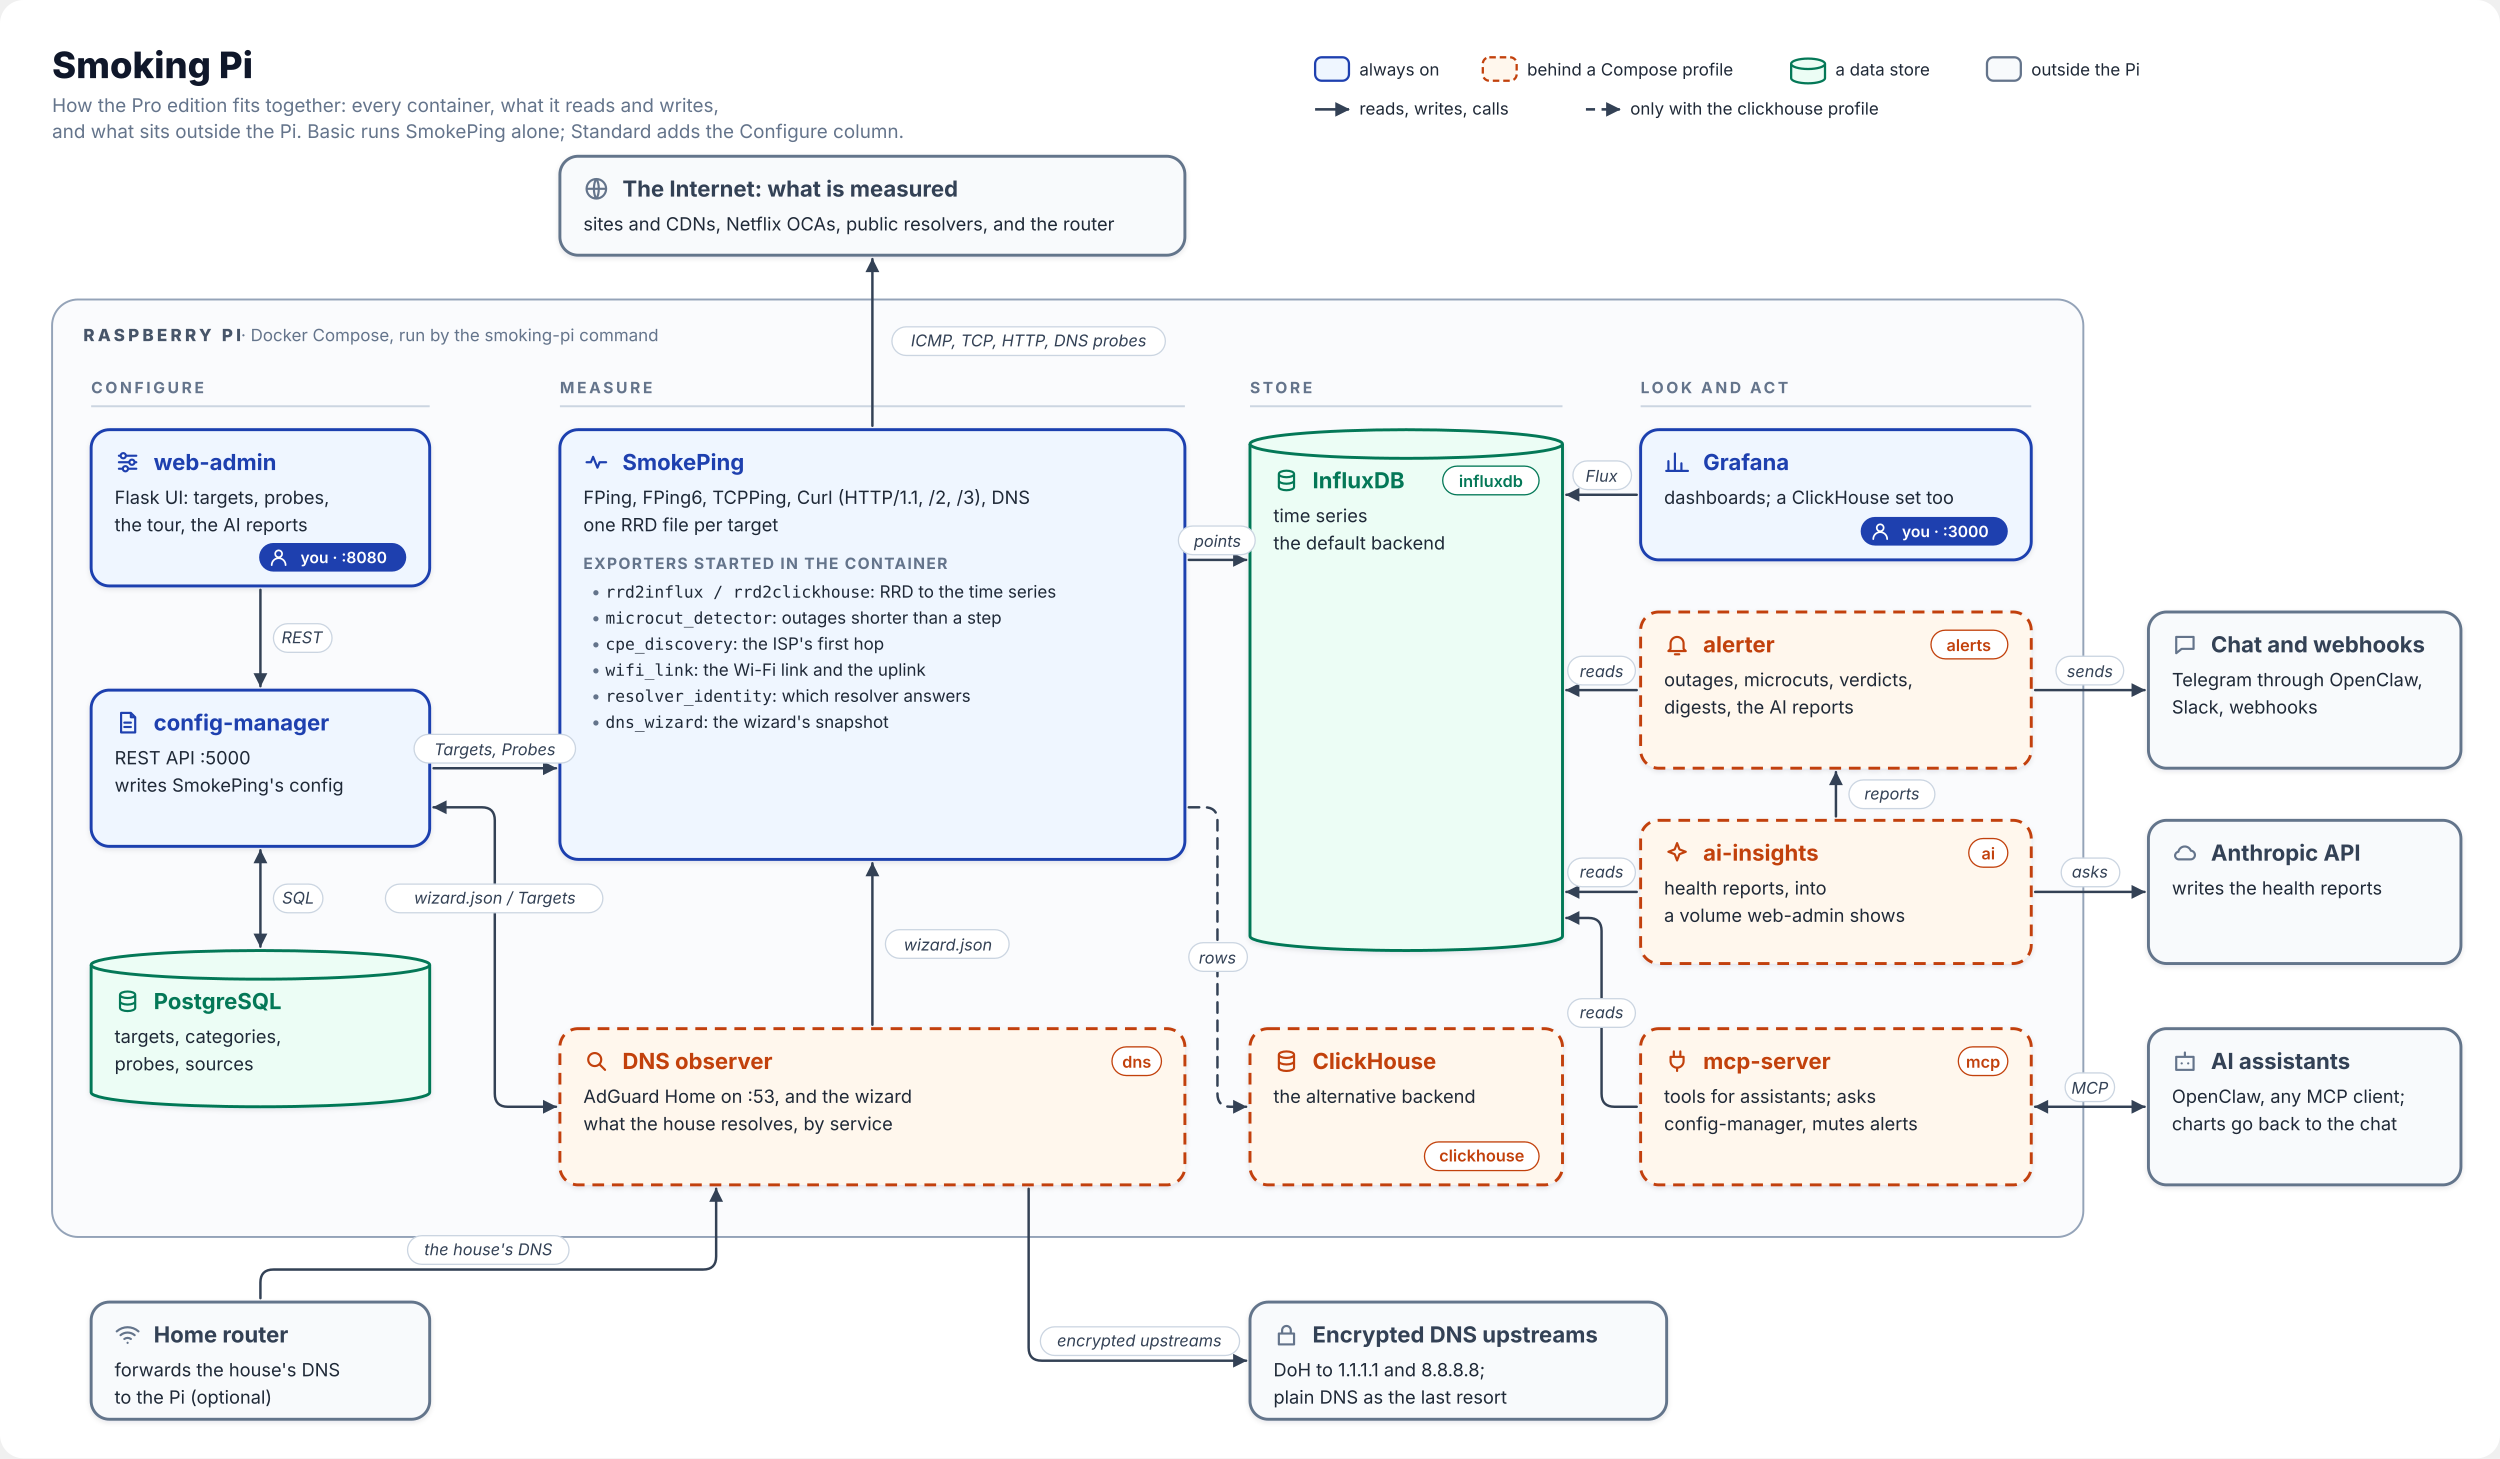
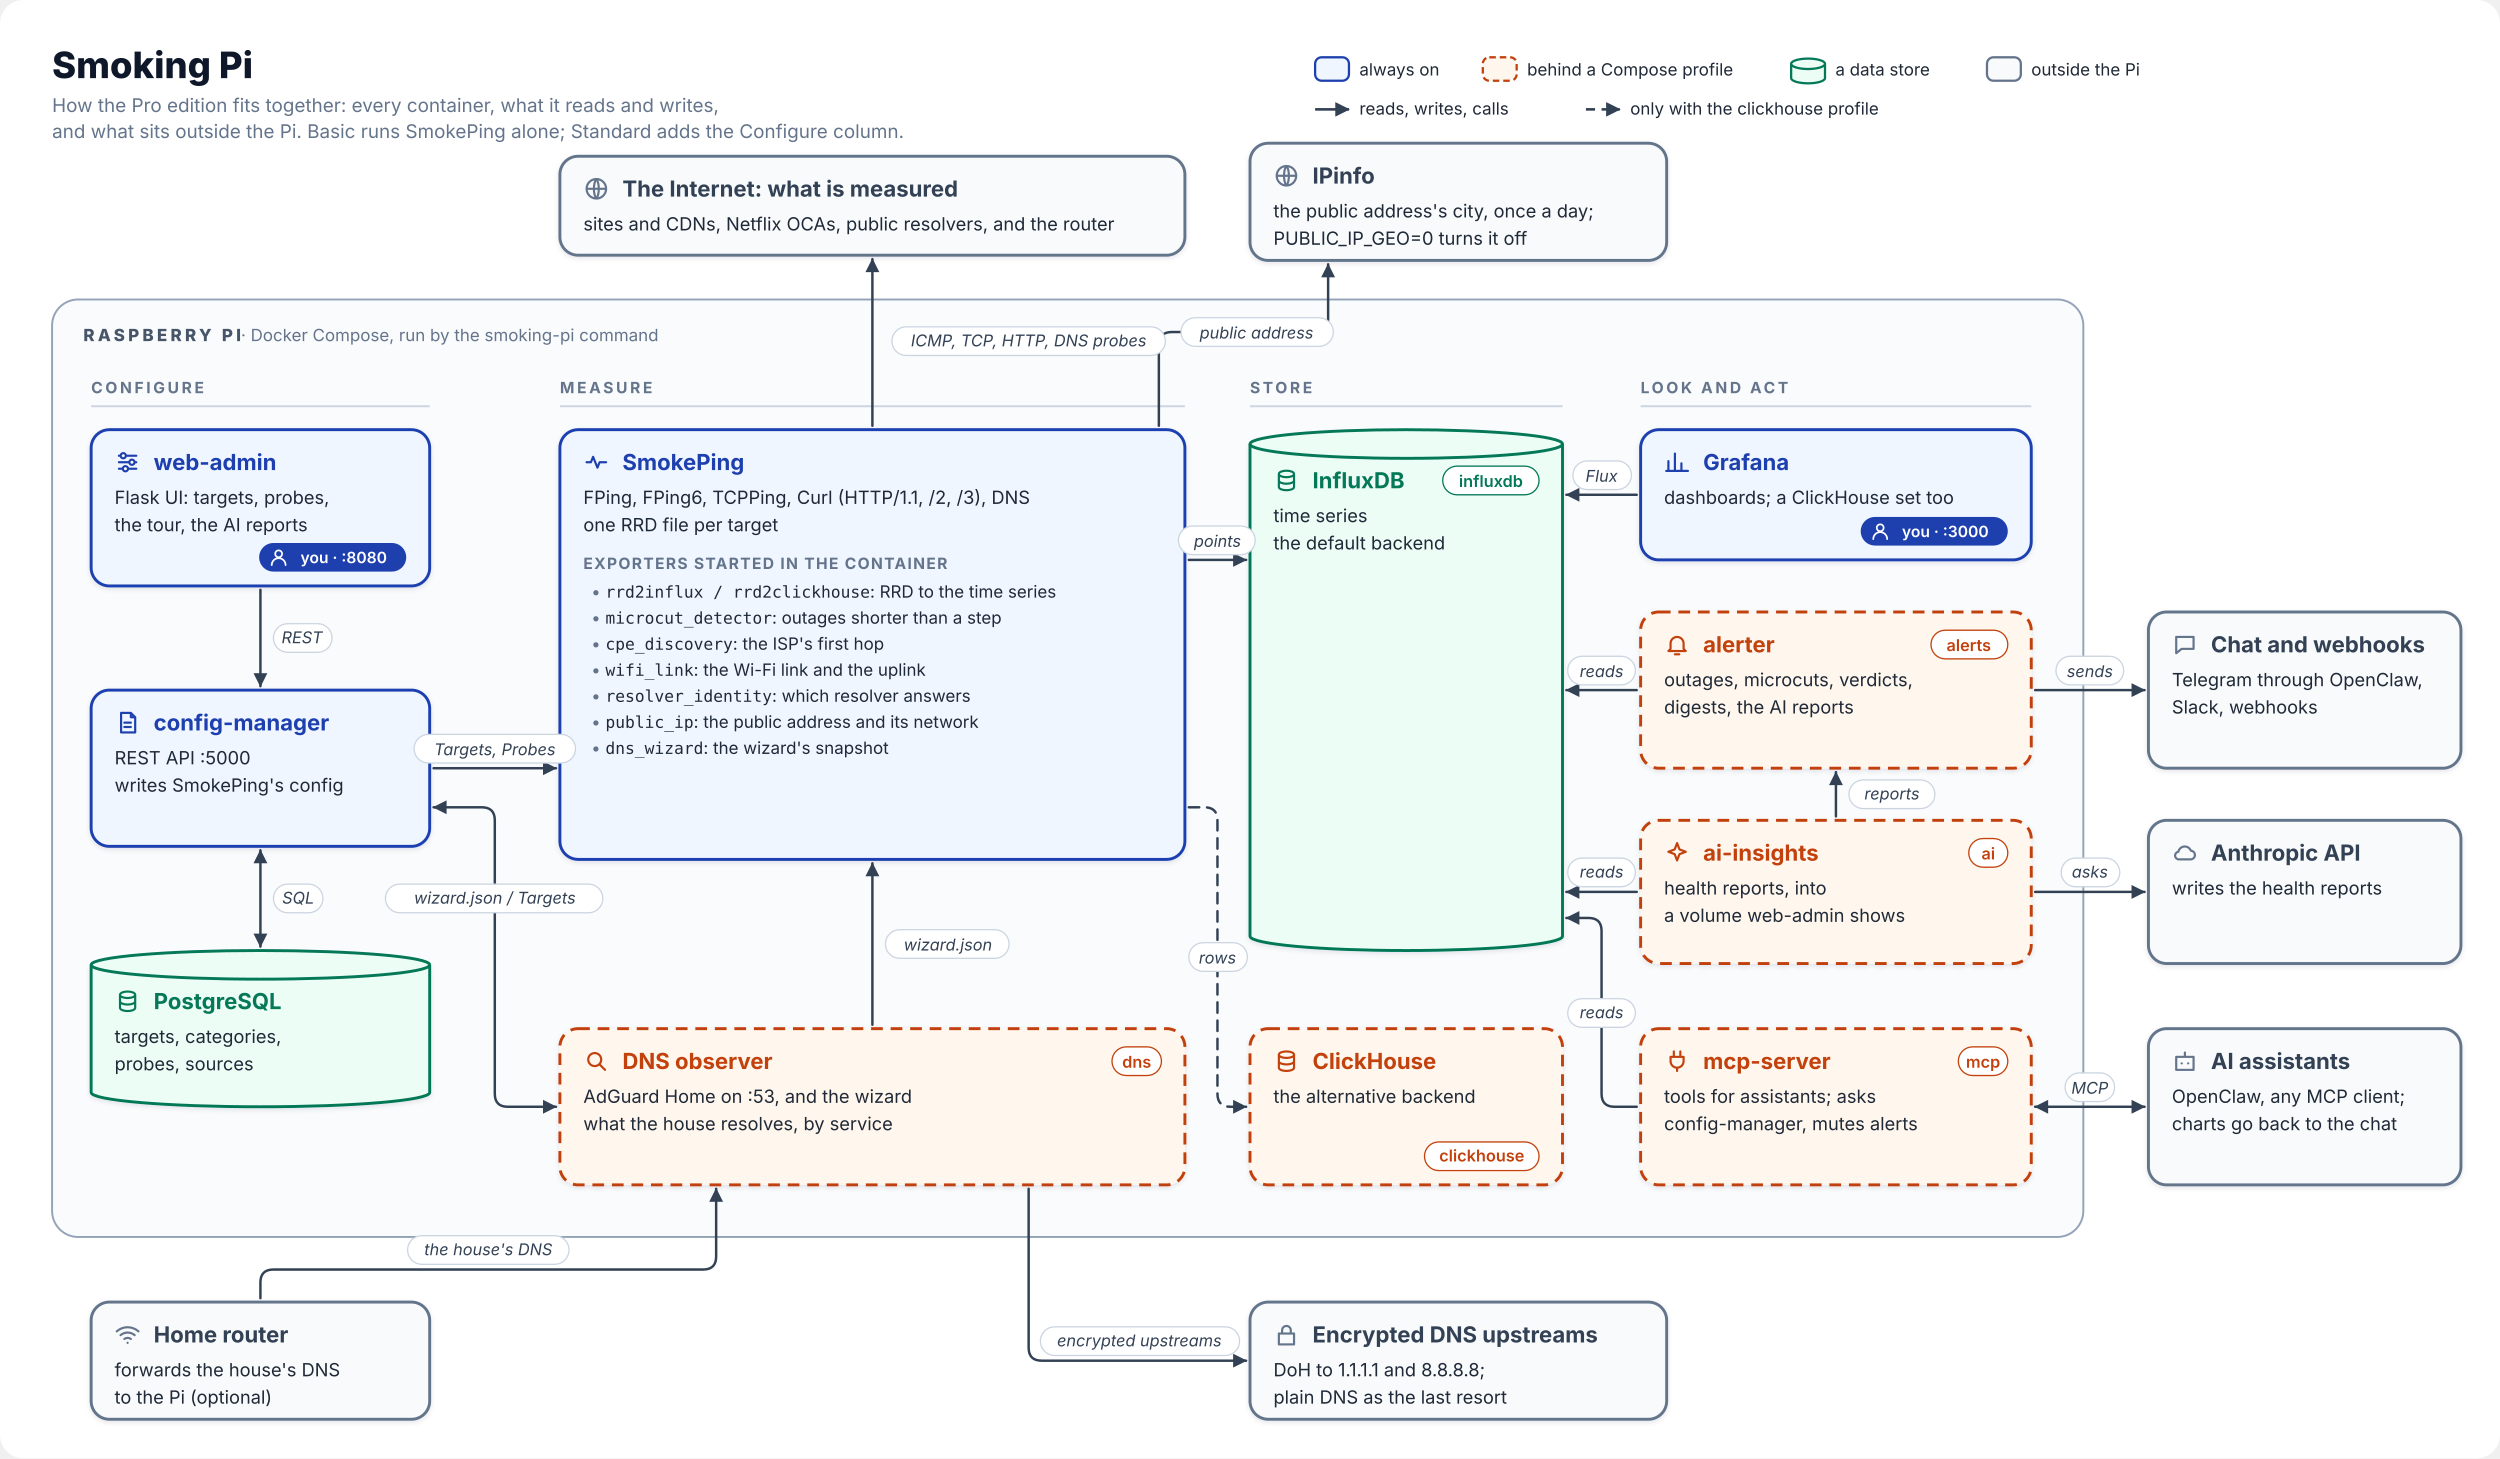
<svg xmlns="http://www.w3.org/2000/svg" viewBox="0 0 1920 1120" width="1920" height="1120" font-family="Inter, ui-sans-serif, system-ui, -apple-system, 'Segoe UI', Helvetica, Arial, sans-serif" role="img" aria-labelledby="t">
  <defs>
    <marker id="arrow" viewBox="0 0 10 10" refX="8.5" refY="5" markerWidth="7" markerHeight="7" orient="auto-start-reverse">
      <path d="M1,1 L9,5 L1,9 z" fill="#334155" />
    </marker>
    <filter id="shadow" x="-4%" y="-6%" width="108%" height="116%">
      <feDropShadow dx="0" dy="1.5" stdDeviation="2" flood-color="#0f172a" flood-opacity="0.10" />
    </filter>
  </defs>
  <rect width="1920" height="1120" rx="18" fill="#ffffff" />
  <text x="40" y="60" font-size="28" font-weight="800" fill="#0f172a">Smoking Pi</text>
  <text x="40" y="86" font-size="14.5" fill="#64748b">How the Pro edition fits together: every container, what it reads and writes,</text>
  <text x="40" y="106" font-size="14.5" fill="#64748b">and what sits outside the Pi. Basic runs SmokePing alone; Standard adds the Configure column.</text>
  <rect x="1010" y="44" width="26" height="18" rx="5" fill="#eff6ff" stroke="#1e40af" stroke-width="1.75" />
  <text x="1044" y="58" font-size="13" fill="#1f2937">always on</text>
  <rect x="1138.8" y="44" width="26" height="18" rx="5" fill="#fff7ed" stroke="#c2410c" stroke-width="1.75" stroke-dasharray="5 3" />
  <text x="1172.8" y="58" font-size="13" fill="#1f2937">behind a Compose profile</text>
  <path d="M1375.6,49 v11 a13,4 0 0 0 26,0 v-11" fill="#ecfdf5" stroke="#047857" stroke-width="1.75" />
  <ellipse cx="1388.6" cy="49" rx="13" ry="4" fill="#ecfdf5" stroke="#047857" stroke-width="1.75" />
  <text x="1409.6" y="58" font-size="13" fill="#1f2937">a data store</text>
  <rect x="1526.0" y="44" width="26" height="18" rx="5" fill="#f8fafc" stroke="#64748b" stroke-width="1.75" />
  <text x="1560.0" y="58" font-size="13" fill="#1f2937">outside the Pi</text>
  <path d="M1010,84 h26" fill="none" stroke="#334155" stroke-width="2" marker-end="url(#arrow)" />
  <text x="1044" y="88" font-size="13" fill="#1f2937">reads, writes, calls</text>
  <path d="M1218.0,84 h26" fill="none" stroke="#334155" stroke-width="2" stroke-dasharray="7 5" marker-end="url(#arrow)" />
  <text x="1252.0" y="88" font-size="13" fill="#1f2937">only with the clickhouse profile</text>
  <rect x="40" y="230" width="1560" height="720" rx="20" fill="#fafbfd" stroke="#94a3b8" stroke-width="1.5" />
  <text x="64" y="262" font-size="13" font-weight="800" letter-spacing="2.5" fill="#475569">RASPBERRY PI<tspan font-weight="400" letter-spacing="0" fill="#64748b">   ·   Docker Compose, run by the smoking-pi command</tspan>
  </text>
  <text x="70" y="302" font-size="12" font-weight="700" letter-spacing="2" fill="#64748b">CONFIGURE</text>
  <path d="M70,312 h260" stroke="#cbd5e1" stroke-width="1.5" />
  <text x="430" y="302" font-size="12" font-weight="700" letter-spacing="2" fill="#64748b">MEASURE</text>
  <path d="M430,312 h480" stroke="#cbd5e1" stroke-width="1.5" />
  <text x="960" y="302" font-size="12" font-weight="700" letter-spacing="2" fill="#64748b">STORE</text>
  <path d="M960,312 h240" stroke="#cbd5e1" stroke-width="1.5" />
  <text x="1260" y="302" font-size="12" font-weight="700" letter-spacing="2" fill="#64748b">LOOK AND ACT</text>
  <path d="M1260,312 h300" stroke="#cbd5e1" stroke-width="1.5" />
  <path d="M200,453 L200,527" fill="none" stroke="#334155" stroke-width="1.9" stroke-linecap="round" marker-end="url(#arrow)" />
  <path d="M200,653 L200,727" fill="none" stroke="#334155" stroke-width="1.9" stroke-linecap="round" marker-start="url(#arrow)" marker-end="url(#arrow)" />
  <path d="M333,590 L427,590" fill="none" stroke="#334155" stroke-width="1.9" stroke-linecap="round" marker-end="url(#arrow)" />
  <path d="M670,327 L670,199" fill="none" stroke="#334155" stroke-width="1.9" stroke-linecap="round" marker-end="url(#arrow)" />
+   <path d="M890,327 L890.0,265.0 Q890,255 900.0,255.0 L1010.0,255.0 Q1020,255 1020.0,245.0 L1020,203" fill="none" stroke="#334155" stroke-width="1.9" stroke-linecap="round" marker-end="url(#arrow)" />
  <path d="M913,430 L957,430" fill="none" stroke="#334155" stroke-width="1.9" stroke-linecap="round" marker-end="url(#arrow)" />
  <path d="M913,620 L925.0,620.0 Q935,620 935.0,630.0 L935.0,840.0 Q935,850 945.0,850.0 L957,850" fill="none" stroke="#334155" stroke-width="1.9" stroke-linecap="round" stroke-dasharray="8 6" marker-end="url(#arrow)" />
  <path d="M1257,380 L1203,380" fill="none" stroke="#334155" stroke-width="1.9" stroke-linecap="round" marker-end="url(#arrow)" />
  <path d="M1257,530 L1203,530" fill="none" stroke="#334155" stroke-width="1.9" stroke-linecap="round" marker-end="url(#arrow)" />
  <path d="M1257,685 L1203,685" fill="none" stroke="#334155" stroke-width="1.9" stroke-linecap="round" marker-end="url(#arrow)" />
  <path d="M1257,850 L1240.0,850.0 Q1230,850 1230.0,840.0 L1230.0,715.0 Q1230,705 1220.0,705.0 L1203,705" fill="none" stroke="#334155" stroke-width="1.9" stroke-linecap="round" marker-end="url(#arrow)" />
  <path d="M1563,530 L1647,530" fill="none" stroke="#334155" stroke-width="1.9" stroke-linecap="round" marker-end="url(#arrow)" />
  <path d="M1563,685 L1647,685" fill="none" stroke="#334155" stroke-width="1.9" stroke-linecap="round" marker-end="url(#arrow)" />
  <path d="M1647,850 L1563,850" fill="none" stroke="#334155" stroke-width="1.9" stroke-linecap="round" marker-start="url(#arrow)" marker-end="url(#arrow)" />
  <path d="M1410,627 L1410,593" fill="none" stroke="#334155" stroke-width="1.9" stroke-linecap="round" marker-end="url(#arrow)" />
  <path d="M670,787 L670,663" fill="none" stroke="#334155" stroke-width="1.9" stroke-linecap="round" marker-end="url(#arrow)" />
  <path d="M427,850 L390.0,850.0 Q380,850 380.0,840.0 L380.0,630.0 Q380,620 370.0,620.0 L333,620" fill="none" stroke="#334155" stroke-width="1.9" stroke-linecap="round" marker-start="url(#arrow)" marker-end="url(#arrow)" />
  <path d="M200,997 L200.0,985.0 Q200,975 210.0,975.0 L540.0,975.0 Q550,975 550.0,965.0 L550,913" fill="none" stroke="#334155" stroke-width="1.9" stroke-linecap="round" marker-end="url(#arrow)" />
  <path d="M790,913 L790.0,1035.0 Q790,1045 800.0,1045.0 L957,1045" fill="none" stroke="#334155" stroke-width="1.9" stroke-linecap="round" marker-end="url(#arrow)" />
  <rect x="430" y="120" width="480" height="76" rx="14" fill="#f8fafc" stroke="#64748b" stroke-width="2.25" filter="url(#shadow)" />
  <g transform="translate(448,135) scale(0.833)" fill="none" stroke="#64748b" stroke-width="2" stroke-linecap="round" stroke-linejoin="round">
    <path d="M3 12a9 9 0 1 0 18 0 9 9 0 1 0-18 0M3 12h18M12 3c3 3.5 3 14.5 0 18M12 3c-3 3.5-3 14.5 0 18" />
  </g>
  <text x="478" y="151" font-size="17" font-weight="700" fill="#334155">The Internet: what is measured</text>
  <text x="448" y="177" font-size="14" fill="#1f2937">sites and CDNs, Netflix OCAs, public resolvers, and the router</text>
+   <rect x="960" y="110" width="320" height="90" rx="14" fill="#f8fafc" stroke="#64748b" stroke-width="2.25" filter="url(#shadow)" />
+   <g transform="translate(978,125) scale(0.833)" fill="none" stroke="#64748b" stroke-width="2" stroke-linecap="round" stroke-linejoin="round">
+     <path d="M3 12a9 9 0 1 0 18 0 9 9 0 1 0-18 0M3 12h18M12 3c3 3.5 3 14.5 0 18M12 3c-3 3.5-3 14.5 0 18" />
+   </g>
+   <text x="1008" y="141" font-size="17" font-weight="700" fill="#334155">IPinfo</text>
+   <text x="978" y="167" font-size="14" fill="#1f2937">the public address's city, once a day;</text>
+   <text x="978" y="188" font-size="14" fill="#1f2937">PUBLIC_IP_GEO=0 turns it off</text>
  <rect x="70" y="1000" width="260" height="90" rx="14" fill="#f8fafc" stroke="#64748b" stroke-width="2.25" filter="url(#shadow)" />
  <g transform="translate(88,1015) scale(0.833)" fill="none" stroke="#64748b" stroke-width="2" stroke-linecap="round" stroke-linejoin="round">
    <path d="M2 9a15 15 0 0 1 20 0M5.5 12.5a10 10 0 0 1 13 0M9 16a5 5 0 0 1 6 0M12 19.5v.1" />
  </g>
  <text x="118" y="1031" font-size="17" font-weight="700" fill="#334155">Home router</text>
  <text x="88" y="1057" font-size="14" fill="#1f2937">forwards the house's DNS</text>
  <text x="88" y="1078" font-size="14" fill="#1f2937">to the Pi (optional)</text>
  <rect x="960" y="1000" width="320" height="90" rx="14" fill="#f8fafc" stroke="#64748b" stroke-width="2.25" filter="url(#shadow)" />
  <g transform="translate(978,1015) scale(0.833)" fill="none" stroke="#64748b" stroke-width="2" stroke-linecap="round" stroke-linejoin="round">
    <path d="M5 11h14v10H5zM8 11V8a4 4 0 0 1 8 0v3" />
  </g>
  <text x="1008" y="1031" font-size="17" font-weight="700" fill="#334155">Encrypted DNS upstreams</text>
  <text x="978" y="1057" font-size="14" fill="#1f2937">DoH to 1.1.1.1 and 8.8.8.8;</text>
  <text x="978" y="1078" font-size="14" fill="#1f2937">plain DNS as the last resort</text>
  <rect x="1650" y="470" width="240" height="120" rx="14" fill="#f8fafc" stroke="#64748b" stroke-width="2.25" filter="url(#shadow)" />
  <g transform="translate(1668,485) scale(0.833)" fill="none" stroke="#64748b" stroke-width="2" stroke-linecap="round" stroke-linejoin="round">
    <path d="M4 5h16v11H9l-5 4z" />
  </g>
  <text x="1698" y="501" font-size="17" font-weight="700" fill="#334155">Chat and webhooks</text>
  <text x="1668" y="527" font-size="14" fill="#1f2937">Telegram through OpenClaw,</text>
  <text x="1668" y="548" font-size="14" fill="#1f2937">Slack, webhooks</text>
  <rect x="1650" y="630" width="240" height="110" rx="14" fill="#f8fafc" stroke="#64748b" stroke-width="2.25" filter="url(#shadow)" />
  <g transform="translate(1668,645) scale(0.833)" fill="none" stroke="#64748b" stroke-width="2" stroke-linecap="round" stroke-linejoin="round">
    <path d="M7 18h10a4 4 0 0 0 .5-8A6 6 0 0 0 6 11a3.5 3.5 0 0 0 1 7z" />
  </g>
  <text x="1698" y="661" font-size="17" font-weight="700" fill="#334155">Anthropic API</text>
  <text x="1668" y="687" font-size="14" fill="#1f2937">writes the health reports</text>
  <rect x="1650" y="790" width="240" height="120" rx="14" fill="#f8fafc" stroke="#64748b" stroke-width="2.25" filter="url(#shadow)" />
  <g transform="translate(1668,805) scale(0.833)" fill="none" stroke="#64748b" stroke-width="2" stroke-linecap="round" stroke-linejoin="round">
    <path d="M4 8h16v12H4zM12 4v4M9 14h.1M15 14h.1" />
  </g>
  <text x="1698" y="821" font-size="17" font-weight="700" fill="#334155">AI assistants</text>
  <text x="1668" y="847" font-size="14" fill="#1f2937">OpenClaw, any MCP client;</text>
  <text x="1668" y="868" font-size="14" fill="#1f2937">charts go back to the chat</text>
  <rect x="70" y="330" width="260" height="120" rx="14" fill="#eff6ff" stroke="#1e40af" stroke-width="2.25" filter="url(#shadow)" />
  <g transform="translate(88,345) scale(0.833)" fill="none" stroke="#1e40af" stroke-width="2" stroke-linecap="round" stroke-linejoin="round">
    <path d="M4 6h16M4 12h16M4 18h16" />
    <circle cx="8" cy="6" r="2.4" fill="#ffffff" />
    <circle cx="16" cy="12" r="2.4" fill="#ffffff" />
    <circle cx="10" cy="18" r="2.4" fill="#ffffff" />
  </g>
  <text x="118" y="361" font-size="17" font-weight="700" fill="#1e40af">web-admin</text>
  <rect x="199" y="417" width="113" height="22" rx="11" fill="#1e40af" />
  <g transform="translate(206,420) scale(0.667)" fill="none" stroke="#ffffff" stroke-width="2" stroke-linecap="round" stroke-linejoin="round">
    <path d="M8 8a4 4 0 1 0 8 0 4 4 0 1 0-8 0M4 21a8 8 0 0 1 16 0" />
  </g>
  <text x="264" y="432.5" text-anchor="middle" font-size="12" font-weight="600" fill="#ffffff">you · :8080</text>
  <text x="88" y="387" font-size="14" fill="#1f2937">Flask UI: targets, probes,</text>
  <text x="88" y="408" font-size="14" fill="#1f2937">the tour, the AI reports</text>
  <rect x="70" y="530" width="260" height="120" rx="14" fill="#eff6ff" stroke="#1e40af" stroke-width="2.25" filter="url(#shadow)" />
  <g transform="translate(88,545) scale(0.833)" fill="none" stroke="#1e40af" stroke-width="2" stroke-linecap="round" stroke-linejoin="round">
    <path d="M6 3h9l4 4v14H6zM15 3v4h4M9 12h6M9 16h6" />
  </g>
  <text x="118" y="561" font-size="17" font-weight="700" fill="#1e40af">config-manager</text>
  <text x="88" y="587" font-size="14" fill="#1f2937">REST API :5000</text>
  <text x="88" y="608" font-size="14" fill="#1f2937">writes SmokePing's config</text>
  <path d="M70,741 v98 a130.0,11 0 0 0 260,0 v-98" fill="#ecfdf5" stroke="#047857" stroke-width="2.25" filter="url(#shadow)" />
  <ellipse cx="200.0" cy="741" rx="130.0" ry="11" fill="#ecfdf5" stroke="#047857" stroke-width="2.25" />
  <g transform="translate(88,759) scale(0.833)" fill="none" stroke="#047857" stroke-width="2" stroke-linecap="round" stroke-linejoin="round">
    <path d="M5 6c0-1.7 3.1-3 7-3s7 1.3 7 3-3.1 3-7 3-7-1.3-7-3zM5 6v12c0 1.7 3.1 3 7 3s7-1.3 7-3V6M5 12c0 1.7 3.1 3 7 3s7-1.3 7-3" />
  </g>
  <text x="118" y="775" font-size="17" font-weight="700" fill="#047857">PostgreSQL</text>
  <text x="88" y="801" font-size="14" fill="#1f2937">targets, categories,</text>
  <text x="88" y="822" font-size="14" fill="#1f2937">probes, sources</text>
  <rect x="430" y="330" width="480" height="330" rx="14" fill="#eff6ff" stroke="#1e40af" stroke-width="2.25" filter="url(#shadow)" />
  <g transform="translate(448,345) scale(0.833)" fill="none" stroke="#1e40af" stroke-width="2" stroke-linecap="round" stroke-linejoin="round">
    <path d="M3 12h4l2-5 4 10 2-5h6" />
  </g>
  <text x="478" y="361" font-size="17" font-weight="700" fill="#1e40af">SmokePing</text>
  <text x="448" y="387" font-size="14" fill="#1f2937">FPing, FPing6, TCPPing, Curl (HTTP/1.1, /2, /3), DNS</text>
  <text x="448" y="408" font-size="14" fill="#1f2937">one RRD file per target</text>
  <text x="448" y="437" font-size="12" font-weight="700" letter-spacing="1" fill="#64748b">EXPORTERS STARTED IN THE CONTAINER</text>
  <text x="454" y="459" font-size="13" fill="#1f2937">
    <tspan fill="#64748b">•</tspan>
    <tspan font-family="ui-monospace, 'SF Mono', Menlo, Consolas, monospace" font-size="12.5">rrd2influx / rrd2clickhouse</tspan>: RRD to the time series</text>
  <text x="454" y="479" font-size="13" fill="#1f2937">
    <tspan fill="#64748b">•</tspan>
    <tspan font-family="ui-monospace, 'SF Mono', Menlo, Consolas, monospace" font-size="12.5">microcut_detector</tspan>: outages shorter than a step</text>
  <text x="454" y="499" font-size="13" fill="#1f2937">
    <tspan fill="#64748b">•</tspan>
    <tspan font-family="ui-monospace, 'SF Mono', Menlo, Consolas, monospace" font-size="12.5">cpe_discovery</tspan>: the ISP's first hop</text>
  <text x="454" y="519" font-size="13" fill="#1f2937">
    <tspan fill="#64748b">•</tspan>
    <tspan font-family="ui-monospace, 'SF Mono', Menlo, Consolas, monospace" font-size="12.5">wifi_link</tspan>: the Wi-Fi link and the uplink</text>
  <text x="454" y="539" font-size="13" fill="#1f2937">
    <tspan fill="#64748b">•</tspan>
    <tspan font-family="ui-monospace, 'SF Mono', Menlo, Consolas, monospace" font-size="12.5">resolver_identity</tspan>: which resolver answers</text>
  <text x="454" y="559" font-size="13" fill="#1f2937">
+     <tspan fill="#64748b">•</tspan>
+     <tspan font-family="ui-monospace, 'SF Mono', Menlo, Consolas, monospace" font-size="12.5">public_ip</tspan>: the public address and its network</text>
+   <text x="454" y="579" font-size="13" fill="#1f2937">
    <tspan fill="#64748b">•</tspan>
    <tspan font-family="ui-monospace, 'SF Mono', Menlo, Consolas, monospace" font-size="12.5">dns_wizard</tspan>: the wizard's snapshot</text>
  <rect x="430" y="790" width="480" height="120" rx="14" fill="#fff7ed" stroke="#c2410c" stroke-width="2.25" stroke-dasharray="9 6" filter="url(#shadow)" />
  <g transform="translate(448,805) scale(0.833)" fill="none" stroke="#c2410c" stroke-width="2" stroke-linecap="round" stroke-linejoin="round">
    <path d="M15 15l5 5M4.5 10.5a6 6 0 1 0 12 0 6 6 0 1 0-12 0" />
  </g>
  <text x="478" y="821" font-size="17" font-weight="700" fill="#c2410c">DNS observer</text>
  <rect x="854" y="804" width="38" height="22" rx="11" fill="#ffffff" stroke="#c2410c" stroke-width="1" />
  <text x="873" y="820" text-anchor="middle" font-size="12.5" font-weight="600" fill="#c2410c">dns</text>
  <text x="448" y="847" font-size="14" fill="#1f2937">AdGuard Home on :53, and the wizard</text>
  <text x="448" y="868" font-size="14" fill="#1f2937">what the house resolves, by service</text>
  <path d="M960,341 v378 a120.0,11 0 0 0 240,0 v-378" fill="#ecfdf5" stroke="#047857" stroke-width="2.25" filter="url(#shadow)" />
  <ellipse cx="1080.0" cy="341" rx="120.0" ry="11" fill="#ecfdf5" stroke="#047857" stroke-width="2.25" />
  <g transform="translate(978,359) scale(0.833)" fill="none" stroke="#047857" stroke-width="2" stroke-linecap="round" stroke-linejoin="round">
    <path d="M5 6c0-1.7 3.1-3 7-3s7 1.3 7 3-3.1 3-7 3-7-1.3-7-3zM5 6v12c0 1.7 3.1 3 7 3s7-1.3 7-3V6M5 12c0 1.7 3.1 3 7 3s7-1.3 7-3" />
  </g>
  <text x="1008" y="375" font-size="17" font-weight="700" fill="#047857">InfluxDB</text>
  <rect x="1108" y="358" width="74" height="22" rx="11" fill="#ffffff" stroke="#047857" stroke-width="1" />
  <text x="1145" y="374" text-anchor="middle" font-size="12.5" font-weight="600" fill="#047857">influxdb</text>
  <text x="978" y="401" font-size="14" fill="#1f2937">time series</text>
  <text x="978" y="422" font-size="14" fill="#1f2937">the default backend</text>
  <rect x="960" y="790" width="240" height="120" rx="14" fill="#fff7ed" stroke="#c2410c" stroke-width="2.25" stroke-dasharray="9 6" filter="url(#shadow)" />
  <g transform="translate(978,805) scale(0.833)" fill="none" stroke="#c2410c" stroke-width="2" stroke-linecap="round" stroke-linejoin="round">
    <path d="M5 6c0-1.7 3.1-3 7-3s7 1.3 7 3-3.1 3-7 3-7-1.3-7-3zM5 6v12c0 1.7 3.1 3 7 3s7-1.3 7-3V6M5 12c0 1.7 3.1 3 7 3s7-1.3 7-3" />
  </g>
  <text x="1008" y="821" font-size="17" font-weight="700" fill="#c2410c">ClickHouse</text>
  <rect x="1094" y="877" width="88" height="22" rx="11" fill="#ffffff" stroke="#c2410c" stroke-width="1" />
  <text x="1138" y="892" text-anchor="middle" font-size="12.5" font-weight="600" fill="#c2410c">clickhouse</text>
  <text x="978" y="847" font-size="14" fill="#1f2937">the alternative backend</text>
  <rect x="1260" y="330" width="300" height="100" rx="14" fill="#eff6ff" stroke="#1e40af" stroke-width="2.25" filter="url(#shadow)" />
  <g transform="translate(1278,345) scale(0.833)" fill="none" stroke="#1e40af" stroke-width="2" stroke-linecap="round" stroke-linejoin="round">
    <path d="M4 20v-9M10 20V4M16 20v-7M2 20h20" />
  </g>
  <text x="1308" y="361" font-size="17" font-weight="700" fill="#1e40af">Grafana</text>
  <rect x="1429" y="397" width="113" height="22" rx="11" fill="#1e40af" />
  <g transform="translate(1436,400) scale(0.667)" fill="none" stroke="#ffffff" stroke-width="2" stroke-linecap="round" stroke-linejoin="round">
    <path d="M8 8a4 4 0 1 0 8 0 4 4 0 1 0-8 0M4 21a8 8 0 0 1 16 0" />
  </g>
  <text x="1494" y="412.5" text-anchor="middle" font-size="12" font-weight="600" fill="#ffffff">you · :3000</text>
  <text x="1278" y="387" font-size="14" fill="#1f2937">dashboards; a ClickHouse set too</text>
  <rect x="1260" y="470" width="300" height="120" rx="14" fill="#fff7ed" stroke="#c2410c" stroke-width="2.25" stroke-dasharray="9 6" filter="url(#shadow)" />
  <g transform="translate(1278,485) scale(0.833)" fill="none" stroke="#c2410c" stroke-width="2" stroke-linecap="round" stroke-linejoin="round">
    <path d="M6 16v-5a6 6 0 0 1 12 0v5l2 2H4zM10 21h4" />
  </g>
  <text x="1308" y="501" font-size="17" font-weight="700" fill="#c2410c">alerter</text>
  <rect x="1483" y="484" width="59" height="22" rx="11" fill="#ffffff" stroke="#c2410c" stroke-width="1" />
  <text x="1512" y="500" text-anchor="middle" font-size="12.5" font-weight="600" fill="#c2410c">alerts</text>
  <text x="1278" y="527" font-size="14" fill="#1f2937">outages, microcuts, verdicts,</text>
  <text x="1278" y="548" font-size="14" fill="#1f2937">digests, the AI reports</text>
  <rect x="1260" y="630" width="300" height="110" rx="14" fill="#fff7ed" stroke="#c2410c" stroke-width="2.25" stroke-dasharray="9 6" filter="url(#shadow)" />
  <g transform="translate(1278,645) scale(0.833)" fill="none" stroke="#c2410c" stroke-width="2" stroke-linecap="round" stroke-linejoin="round">
    <path d="M12 3l2.2 5.8L20 11l-5.8 2.2L12 19l-2.2-5.8L4 11l5.8-2.2z" />
  </g>
  <text x="1308" y="661" font-size="17" font-weight="700" fill="#c2410c">ai-insights</text>
  <rect x="1512" y="644" width="30" height="22" rx="11" fill="#ffffff" stroke="#c2410c" stroke-width="1" />
  <text x="1527" y="660" text-anchor="middle" font-size="12.5" font-weight="600" fill="#c2410c">ai</text>
  <text x="1278" y="687" font-size="14" fill="#1f2937">health reports, into</text>
  <text x="1278" y="708" font-size="14" fill="#1f2937">a volume web-admin shows</text>
  <rect x="1260" y="790" width="300" height="120" rx="14" fill="#fff7ed" stroke="#c2410c" stroke-width="2.25" stroke-dasharray="9 6" filter="url(#shadow)" />
  <g transform="translate(1278,805) scale(0.833)" fill="none" stroke="#c2410c" stroke-width="2" stroke-linecap="round" stroke-linejoin="round">
    <path d="M9 3v5M15 3v5M6 8h12v4a6 6 0 0 1-12 0zM12 18v3" />
  </g>
  <text x="1308" y="821" font-size="17" font-weight="700" fill="#c2410c">mcp-server</text>
  <rect x="1504" y="804" width="38" height="22" rx="11" fill="#ffffff" stroke="#c2410c" stroke-width="1" />
  <text x="1523" y="820" text-anchor="middle" font-size="12.5" font-weight="600" fill="#c2410c">mcp</text>
  <text x="1278" y="847" font-size="14" fill="#1f2937">tools for assistants; asks</text>
  <text x="1278" y="868" font-size="14" fill="#1f2937">config-manager, mutes alerts</text>
  <rect x="210" y="479" width="45" height="22" rx="11" fill="#ffffff" stroke="#cbd5e1" stroke-width="1" />
  <text x="232" y="494" text-anchor="middle" font-size="12.5" font-weight="normal" font-style="italic" fill="#334155">REST</text>
  <rect x="210" y="679" width="38" height="22" rx="11" fill="#ffffff" stroke="#cbd5e1" stroke-width="1" />
  <text x="229" y="694" text-anchor="middle" font-size="12.5" font-weight="normal" font-style="italic" fill="#334155">SQL</text>
  <rect x="318" y="564" width="124" height="22" rx="11" fill="#ffffff" stroke="#cbd5e1" stroke-width="1" />
  <text x="380" y="580" text-anchor="middle" font-size="12.5" font-weight="normal" font-style="italic" fill="#334155">Targets, Probes</text>
  <rect x="685" y="251" width="210" height="22" rx="11" fill="#ffffff" stroke="#cbd5e1" stroke-width="1" />
  <text x="790" y="266" text-anchor="middle" font-size="12.5" font-weight="normal" font-style="italic" fill="#334155">ICMP, TCP, HTTP, DNS probes</text>
+   <rect x="907" y="244" width="117" height="22" rx="11" fill="#ffffff" stroke="#cbd5e1" stroke-width="1" />
+   <text x="965" y="260" text-anchor="middle" font-size="12.5" font-weight="normal" font-style="italic" fill="#334155">public address</text>
  <rect x="905" y="404" width="59" height="22" rx="11" fill="#ffffff" stroke="#cbd5e1" stroke-width="1" />
  <text x="935" y="420" text-anchor="middle" font-size="12.5" font-weight="normal" font-style="italic" fill="#334155">points</text>
  <rect x="913" y="724" width="45" height="22" rx="11" fill="#ffffff" stroke="#cbd5e1" stroke-width="1" />
  <text x="935" y="740" text-anchor="middle" font-size="12.5" font-weight="normal" font-style="italic" fill="#334155">rows</text>
  <rect x="1208" y="354" width="45" height="22" rx="11" fill="#ffffff" stroke="#cbd5e1" stroke-width="1" />
  <text x="1230" y="370" text-anchor="middle" font-size="12.5" font-weight="normal" font-style="italic" fill="#334155">Flux</text>
  <rect x="1204" y="504" width="52" height="22" rx="11" fill="#ffffff" stroke="#cbd5e1" stroke-width="1" />
  <text x="1230" y="520" text-anchor="middle" font-size="12.5" font-weight="normal" font-style="italic" fill="#334155">reads</text>
  <rect x="1204" y="659" width="52" height="22" rx="11" fill="#ffffff" stroke="#cbd5e1" stroke-width="1" />
  <text x="1230" y="674" text-anchor="middle" font-size="12.5" font-weight="normal" font-style="italic" fill="#334155">reads</text>
  <rect x="1204" y="767" width="52" height="22" rx="11" fill="#ffffff" stroke="#cbd5e1" stroke-width="1" />
  <text x="1230" y="782" text-anchor="middle" font-size="12.5" font-weight="normal" font-style="italic" fill="#334155">reads</text>
  <rect x="1579" y="504" width="52" height="22" rx="11" fill="#ffffff" stroke="#cbd5e1" stroke-width="1" />
  <text x="1605" y="520" text-anchor="middle" font-size="12.5" font-weight="normal" font-style="italic" fill="#334155">sends</text>
  <rect x="1583" y="659" width="45" height="22" rx="11" fill="#ffffff" stroke="#cbd5e1" stroke-width="1" />
  <text x="1605" y="674" text-anchor="middle" font-size="12.5" font-weight="normal" font-style="italic" fill="#334155">asks</text>
  <rect x="1586" y="824" width="38" height="22" rx="11" fill="#ffffff" stroke="#cbd5e1" stroke-width="1" />
  <text x="1605" y="840" text-anchor="middle" font-size="12.5" font-weight="normal" font-style="italic" fill="#334155">MCP</text>
  <rect x="1420" y="599" width="66" height="22" rx="11" fill="#ffffff" stroke="#cbd5e1" stroke-width="1" />
  <text x="1453" y="614" text-anchor="middle" font-size="12.5" font-weight="normal" font-style="italic" fill="#334155">reports</text>
  <rect x="680" y="714" width="95" height="22" rx="11" fill="#ffffff" stroke="#cbd5e1" stroke-width="1" />
  <text x="728" y="730" text-anchor="middle" font-size="12.5" font-weight="normal" font-style="italic" fill="#334155">wizard.json</text>
  <rect x="296" y="679" width="167" height="22" rx="11" fill="#ffffff" stroke="#cbd5e1" stroke-width="1" />
  <text x="380" y="694" text-anchor="middle" font-size="12.5" font-weight="normal" font-style="italic" fill="#334155">wizard.json / Targets</text>
  <rect x="313" y="949" width="124" height="22" rx="11" fill="#ffffff" stroke="#cbd5e1" stroke-width="1" />
  <text x="375" y="964" text-anchor="middle" font-size="12.5" font-weight="normal" font-style="italic" fill="#334155">the house's DNS</text>
  <rect x="799" y="1019" width="153" height="22" rx="11" fill="#ffffff" stroke="#cbd5e1" stroke-width="1" />
  <text x="875" y="1034" text-anchor="middle" font-size="12.5" font-weight="normal" font-style="italic" fill="#334155">encrypted upstreams</text>
</svg>
